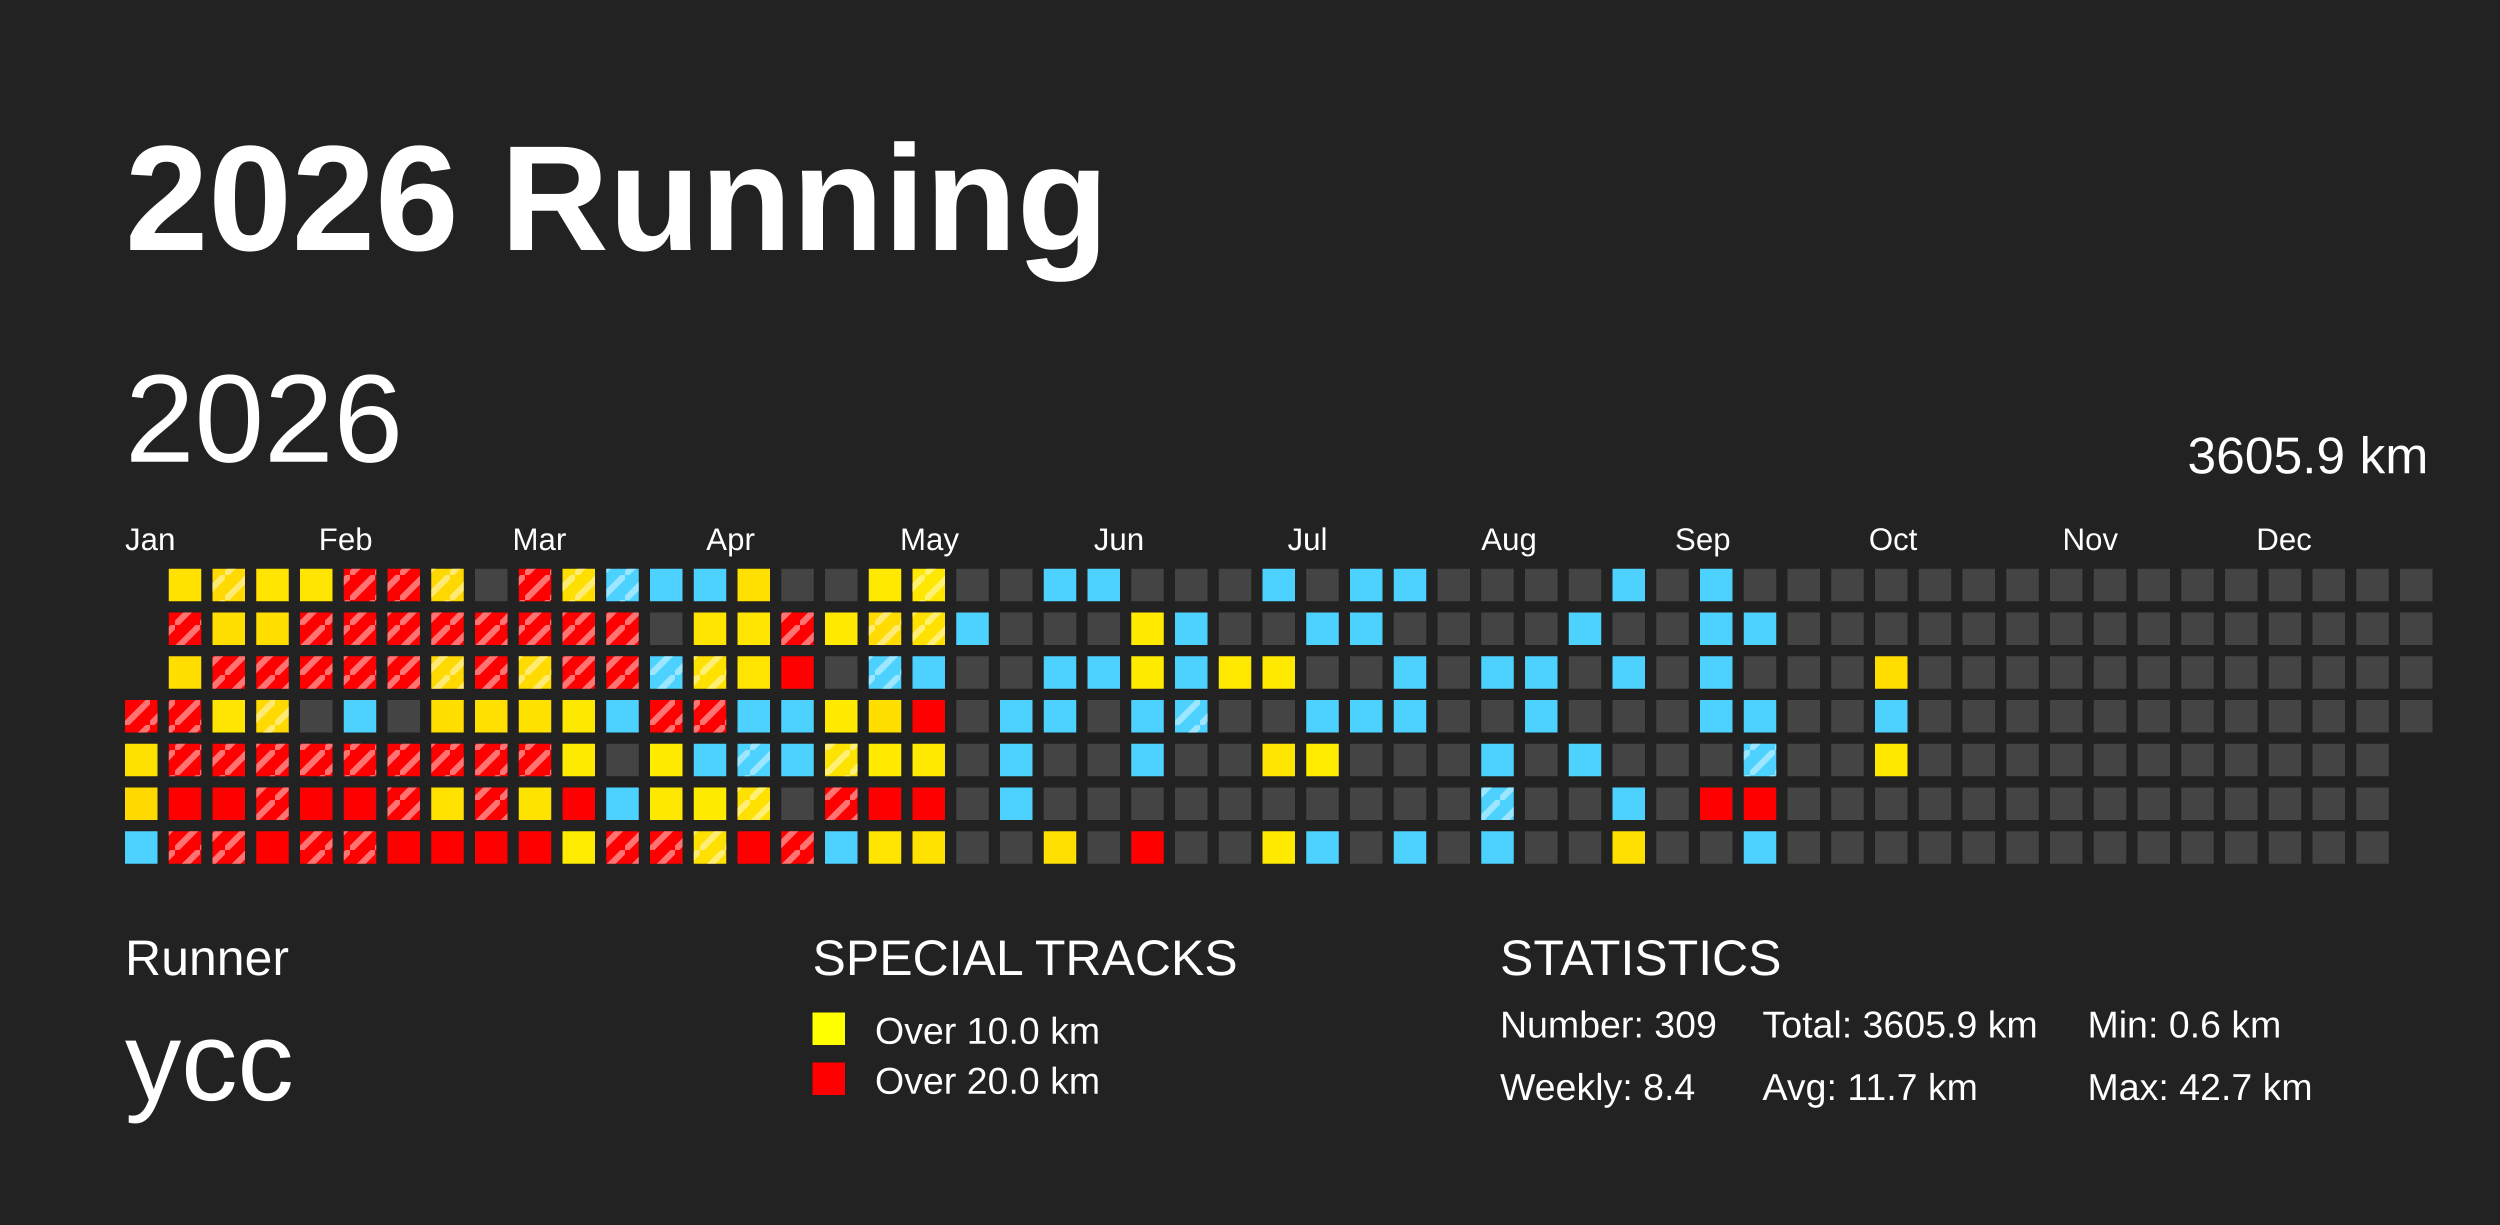
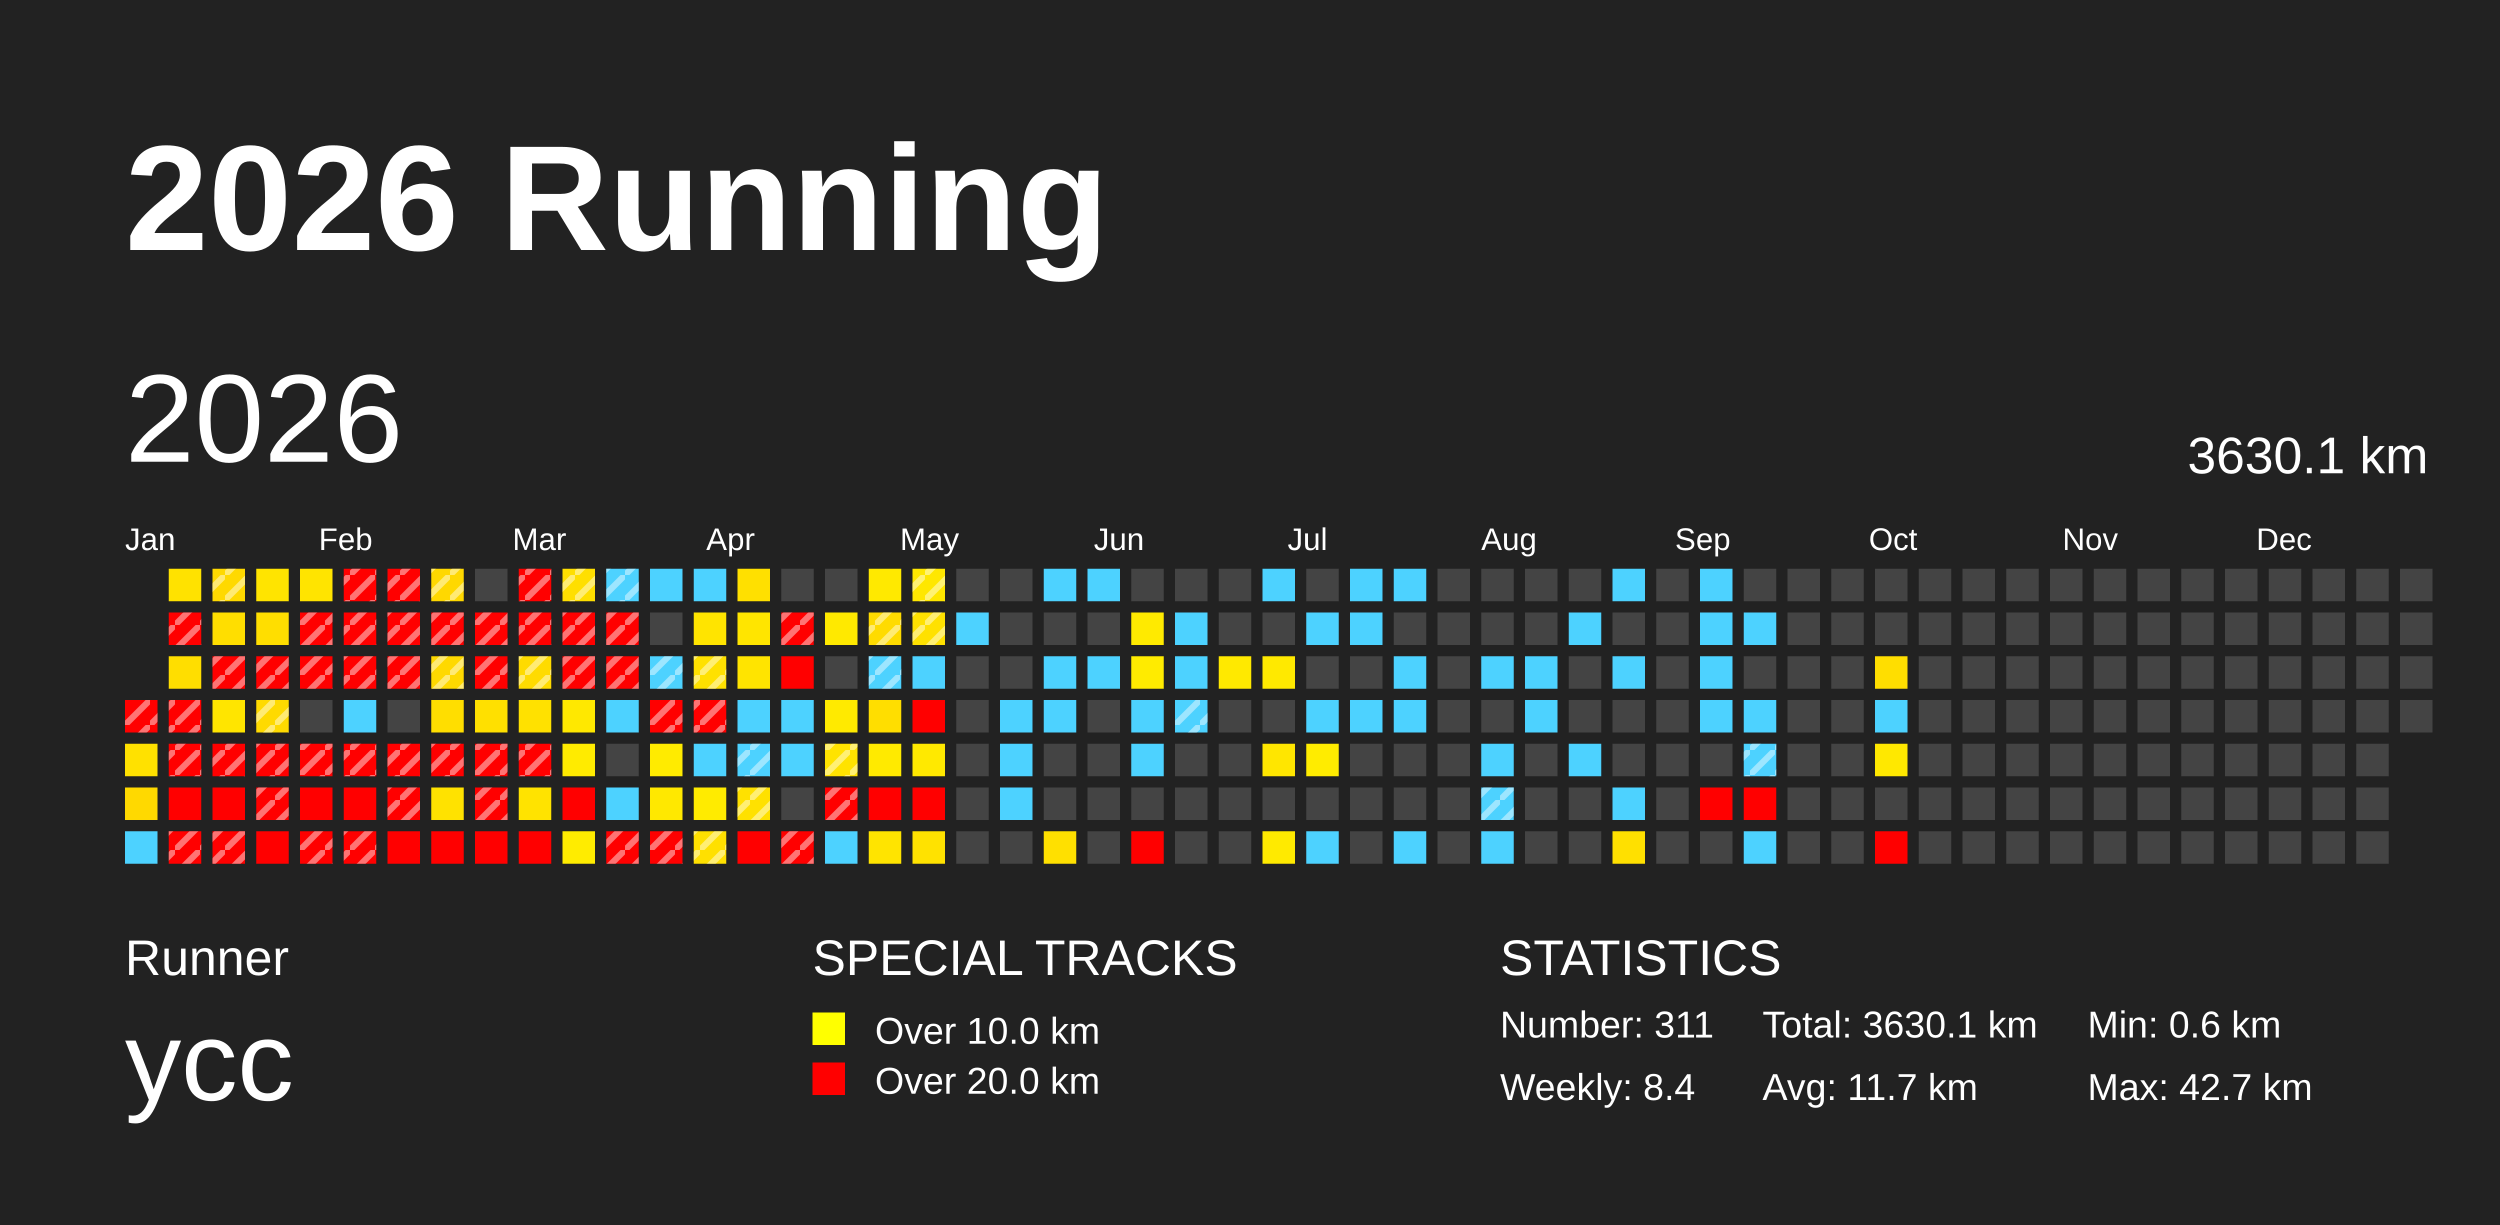
<svg xmlns="http://www.w3.org/2000/svg" baseProfile="full" height="98mm" version="1.1" viewBox="0,0,200,98" width="200mm">
  <defs>
    <pattern height="2" id="indoor-stripe" patternUnits="userSpaceOnUse" width="2">
      <line stroke="white" stroke-opacity="0.45" stroke-width="0.5" x1="0" x2="2" y1="2" y2="0" />
    </pattern>
  </defs>
  <rect fill="#222222" height="98" width="200" x="0" y="0" />
  <text fill="#FFFFFF" style="font-size:12px; font-family:Arial; font-weight:bold;" x="10" y="20">2026 Running</text>
  <text fill="#FFFFFF" style="font-size:4px; font-family:Arial" x="10" y="78">Runner</text>
  <text fill="#FFFFFF" style="font-size:9px; font-family:Arial" x="10" y="88">ycc</text>
  <text fill="#FFFFFF" style="font-size:4px; font-family:Arial" x="65" y="78">SPECIAL TRACKS</text>
  <rect fill="yellow" height="2.6" width="2.6" x="65" y="81" />
  <text fill="#FFFFFF" style="font-size:3px; font-family:Arial" x="70" y="83.5">Over 10.0 km</text>
  <rect fill="red" height="2.6" width="2.6" x="65" y="85" />
  <text fill="#FFFFFF" style="font-size:3px; font-family:Arial" x="70" y="87.5">Over 20.0 km</text>
  <text fill="#FFFFFF" style="font-size:4px; font-family:Arial" x="120" y="78">STATISTICS</text>
-   <text fill="#FFFFFF" style="font-size:3px; font-family:Arial" x="120" y="83">Number: 309</text>
+   <text fill="#FFFFFF" style="font-size:3px; font-family:Arial" x="120" y="83">Number: 311</text>
  <text fill="#FFFFFF" style="font-size:3px; font-family:Arial" x="120" y="88">Weekly: 8.4</text>
-   <text fill="#FFFFFF" style="font-size:3px; font-family:Arial" x="141" y="83">Total: 3605.9 km</text>
+   <text fill="#FFFFFF" style="font-size:3px; font-family:Arial" x="141" y="83">Total: 3630.1 km</text>
  <text fill="#FFFFFF" style="font-size:3px; font-family:Arial" x="141" y="88">Avg: 11.7 km</text>
  <text fill="#FFFFFF" style="font-size:3px; font-family:Arial" x="167" y="83">Min: 0.6 km</text>
  <text fill="#FFFFFF" style="font-size:3px; font-family:Arial" x="167" y="88">Max: 42.7 km</text>
  <text dominant-baseline="hanging" fill="#FFFFFF" style="font-size:10.0px; font-family:Arial;" x="10" y="30">2026</text>
-   <text dominant-baseline="hanging" fill="#FFFFFF" style="font-size:4.125px; font-family:Arial;" x="175" y="35">3605.9 km</text>
+   <text dominant-baseline="hanging" fill="#FFFFFF" style="font-size:4.125px; font-family:Arial;" x="175" y="35">3630.1 km</text>
  <text fill="#FFFFFF" style="font-size:2.5px; font-family:Arial" x="10.0" y="44">Jan</text>
  <text fill="#FFFFFF" style="font-size:2.5px; font-family:Arial" x="25.5" y="44">Feb</text>
  <text fill="#FFFFFF" style="font-size:2.5px; font-family:Arial" x="41.0" y="44">Mar</text>
  <text fill="#FFFFFF" style="font-size:2.5px; font-family:Arial" x="56.5" y="44">Apr</text>
  <text fill="#FFFFFF" style="font-size:2.5px; font-family:Arial" x="72.0" y="44">May</text>
  <text fill="#FFFFFF" style="font-size:2.5px; font-family:Arial" x="87.5" y="44">Jun</text>
  <text fill="#FFFFFF" style="font-size:2.5px; font-family:Arial" x="103.0" y="44">Jul</text>
  <text fill="#FFFFFF" style="font-size:2.5px; font-family:Arial" x="118.5" y="44">Aug</text>
  <text fill="#FFFFFF" style="font-size:2.5px; font-family:Arial" x="134.0" y="44">Sep</text>
  <text fill="#FFFFFF" style="font-size:2.5px; font-family:Arial" x="149.5" y="44">Oct</text>
  <text fill="#FFFFFF" style="font-size:2.5px; font-family:Arial" x="165.0" y="44">Nov</text>
  <text fill="#FFFFFF" style="font-size:2.5px; font-family:Arial" x="180.5" y="44">Dec</text>
  <rect fill="red" height="2.6" width="2.6" x="10.0" y="56.0" />
  <rect fill="url(#indoor-stripe)" height="2.6" width="2.6" x="10.0" y="56.0" />
  <rect fill="#ffe100" height="2.6" width="2.6" x="10.0" y="59.5" />
  <rect fill="#ffd900" height="2.6" width="2.6" x="10.0" y="63.0" />
  <rect fill="#4dd2ff" height="2.6" width="2.6" x="10.0" y="66.5" />
  <rect fill="#ffe200" height="2.6" width="2.6" x="13.5" y="45.5" />
  <rect fill="red" height="2.6" width="2.6" x="13.5" y="49.0" />
  <rect fill="url(#indoor-stripe)" height="2.6" width="2.6" x="13.5" y="49.0" />
  <rect fill="#ffde00" height="2.6" width="2.6" x="13.5" y="52.5" />
  <rect fill="red" height="2.6" width="2.6" x="13.5" y="56.0" />
  <rect fill="url(#indoor-stripe)" height="2.6" width="2.6" x="13.5" y="56.0" />
  <rect fill="red" height="2.6" width="2.6" x="13.5" y="59.5" />
  <rect fill="url(#indoor-stripe)" height="2.6" width="2.6" x="13.5" y="59.5" />
  <rect fill="red" height="2.6" width="2.6" x="13.5" y="63.0" />
  <rect fill="red" height="2.6" width="2.6" x="13.5" y="66.5" />
  <rect fill="url(#indoor-stripe)" height="2.6" width="2.6" x="13.5" y="66.5" />
  <rect fill="#ffd900" height="2.6" width="2.6" x="17.0" y="45.5" />
  <rect fill="url(#indoor-stripe)" height="2.6" width="2.6" x="17.0" y="45.5" />
  <rect fill="#ffde00" height="2.6" width="2.6" x="17.0" y="49.0" />
  <rect fill="red" height="2.6" width="2.6" x="17.0" y="52.5" />
  <rect fill="url(#indoor-stripe)" height="2.6" width="2.6" x="17.0" y="52.5" />
  <rect fill="#ffe500" height="2.6" width="2.6" x="17.0" y="56.0" />
  <rect fill="red" height="2.6" width="2.6" x="17.0" y="59.5" />
  <rect fill="url(#indoor-stripe)" height="2.6" width="2.6" x="17.0" y="59.5" />
  <rect fill="red" height="2.6" width="2.6" x="17.0" y="63.0" />
  <rect fill="red" height="2.6" width="2.6" x="17.0" y="66.5" />
  <rect fill="url(#indoor-stripe)" height="2.6" width="2.6" x="17.0" y="66.5" />
  <rect fill="#ffe400" height="2.6" width="2.6" x="20.5" y="45.5" />
  <rect fill="#ffde00" height="2.6" width="2.6" x="20.5" y="49.0" />
  <rect fill="red" height="2.6" width="2.6" x="20.5" y="52.5" />
  <rect fill="url(#indoor-stripe)" height="2.6" width="2.6" x="20.5" y="52.5" />
  <rect fill="#ffda00" height="2.6" width="2.6" x="20.5" y="56.0" />
  <rect fill="url(#indoor-stripe)" height="2.6" width="2.6" x="20.5" y="56.0" />
  <rect fill="red" height="2.6" width="2.6" x="20.5" y="59.5" />
  <rect fill="url(#indoor-stripe)" height="2.6" width="2.6" x="20.5" y="59.5" />
  <rect fill="red" height="2.6" width="2.6" x="20.5" y="63.0" />
  <rect fill="url(#indoor-stripe)" height="2.6" width="2.6" x="20.5" y="63.0" />
  <rect fill="red" height="2.6" width="2.6" x="20.5" y="66.5" />
  <rect fill="#ffe400" height="2.6" width="2.6" x="24.0" y="45.5" />
  <rect fill="red" height="2.6" width="2.6" x="24.0" y="49.0" />
  <rect fill="url(#indoor-stripe)" height="2.6" width="2.6" x="24.0" y="49.0" />
  <rect fill="red" height="2.6" width="2.6" x="24.0" y="52.5" />
  <rect fill="url(#indoor-stripe)" height="2.6" width="2.6" x="24.0" y="52.5" />
  <rect fill="#444444" height="2.6" width="2.6" x="24.0" y="56.0" />
  <rect fill="red" height="2.6" width="2.6" x="24.0" y="59.5" />
  <rect fill="url(#indoor-stripe)" height="2.6" width="2.6" x="24.0" y="59.5" />
  <rect fill="red" height="2.6" width="2.6" x="24.0" y="63.0" />
  <rect fill="red" height="2.6" width="2.6" x="24.0" y="66.5" />
  <rect fill="url(#indoor-stripe)" height="2.6" width="2.6" x="24.0" y="66.5" />
  <rect fill="red" height="2.6" width="2.6" x="27.5" y="45.5" />
  <rect fill="url(#indoor-stripe)" height="2.6" width="2.6" x="27.5" y="45.5" />
  <rect fill="red" height="2.6" width="2.6" x="27.5" y="49.0" />
  <rect fill="url(#indoor-stripe)" height="2.6" width="2.6" x="27.5" y="49.0" />
  <rect fill="red" height="2.6" width="2.6" x="27.5" y="52.5" />
  <rect fill="url(#indoor-stripe)" height="2.6" width="2.6" x="27.5" y="52.5" />
  <rect fill="#4dd2ff" height="2.6" width="2.6" x="27.5" y="56.0" />
  <rect fill="red" height="2.6" width="2.6" x="27.5" y="59.5" />
  <rect fill="url(#indoor-stripe)" height="2.6" width="2.6" x="27.5" y="59.5" />
  <rect fill="red" height="2.6" width="2.6" x="27.5" y="63.0" />
  <rect fill="red" height="2.6" width="2.6" x="27.5" y="66.5" />
  <rect fill="url(#indoor-stripe)" height="2.6" width="2.6" x="27.5" y="66.5" />
  <rect fill="red" height="2.6" width="2.6" x="31.0" y="45.5" />
  <rect fill="url(#indoor-stripe)" height="2.6" width="2.6" x="31.0" y="45.5" />
  <rect fill="red" height="2.6" width="2.6" x="31.0" y="49.0" />
  <rect fill="url(#indoor-stripe)" height="2.6" width="2.6" x="31.0" y="49.0" />
  <rect fill="red" height="2.6" width="2.6" x="31.0" y="52.5" />
  <rect fill="url(#indoor-stripe)" height="2.6" width="2.6" x="31.0" y="52.5" />
  <rect fill="#444444" height="2.6" width="2.6" x="31.0" y="56.0" />
  <rect fill="red" height="2.6" width="2.6" x="31.0" y="59.5" />
  <rect fill="url(#indoor-stripe)" height="2.6" width="2.6" x="31.0" y="59.5" />
  <rect fill="red" height="2.6" width="2.6" x="31.0" y="63.0" />
  <rect fill="url(#indoor-stripe)" height="2.6" width="2.6" x="31.0" y="63.0" />
  <rect fill="red" height="2.6" width="2.6" x="31.0" y="66.5" />
  <rect fill="#ffd800" height="2.6" width="2.6" x="34.5" y="45.5" />
  <rect fill="url(#indoor-stripe)" height="2.6" width="2.6" x="34.5" y="45.5" />
  <rect fill="red" height="2.6" width="2.6" x="34.5" y="49.0" />
  <rect fill="url(#indoor-stripe)" height="2.6" width="2.6" x="34.5" y="49.0" />
  <rect fill="#ffd900" height="2.6" width="2.6" x="34.5" y="52.5" />
  <rect fill="url(#indoor-stripe)" height="2.6" width="2.6" x="34.5" y="52.5" />
  <rect fill="#ffde00" height="2.6" width="2.6" x="34.5" y="56.0" />
  <rect fill="red" height="2.6" width="2.6" x="34.5" y="59.5" />
  <rect fill="url(#indoor-stripe)" height="2.6" width="2.6" x="34.5" y="59.5" />
  <rect fill="#ffe200" height="2.6" width="2.6" x="34.5" y="63.0" />
  <rect fill="red" height="2.6" width="2.6" x="34.5" y="66.5" />
  <rect fill="#444444" height="2.6" width="2.6" x="38.0" y="45.5" />
  <rect fill="red" height="2.6" width="2.6" x="38.0" y="49.0" />
  <rect fill="url(#indoor-stripe)" height="2.6" width="2.6" x="38.0" y="49.0" />
  <rect fill="red" height="2.6" width="2.6" x="38.0" y="52.5" />
  <rect fill="url(#indoor-stripe)" height="2.6" width="2.6" x="38.0" y="52.5" />
  <rect fill="#ffe000" height="2.6" width="2.6" x="38.0" y="56.0" />
  <rect fill="red" height="2.6" width="2.6" x="38.0" y="59.5" />
  <rect fill="url(#indoor-stripe)" height="2.6" width="2.6" x="38.0" y="59.5" />
  <rect fill="red" height="2.6" width="2.6" x="38.0" y="63.0" />
  <rect fill="url(#indoor-stripe)" height="2.6" width="2.6" x="38.0" y="63.0" />
  <rect fill="red" height="2.6" width="2.6" x="38.0" y="66.5" />
  <rect fill="red" height="2.6" width="2.6" x="41.5" y="45.5" />
  <rect fill="url(#indoor-stripe)" height="2.6" width="2.6" x="41.5" y="45.5" />
  <rect fill="red" height="2.6" width="2.6" x="41.5" y="49.0" />
  <rect fill="url(#indoor-stripe)" height="2.6" width="2.6" x="41.5" y="49.0" />
  <rect fill="#ffdb00" height="2.6" width="2.6" x="41.5" y="52.5" />
  <rect fill="url(#indoor-stripe)" height="2.6" width="2.6" x="41.5" y="52.5" />
  <rect fill="#ffe100" height="2.6" width="2.6" x="41.5" y="56.0" />
  <rect fill="red" height="2.6" width="2.6" x="41.5" y="59.5" />
  <rect fill="url(#indoor-stripe)" height="2.6" width="2.6" x="41.5" y="59.5" />
  <rect fill="#ffe300" height="2.6" width="2.6" x="41.5" y="63.0" />
  <rect fill="red" height="2.6" width="2.6" x="41.5" y="66.5" />
  <rect fill="#ffdf00" height="2.6" width="2.6" x="45.0" y="45.5" />
  <rect fill="url(#indoor-stripe)" height="2.6" width="2.6" x="45.0" y="45.5" />
  <rect fill="red" height="2.6" width="2.6" x="45.0" y="49.0" />
  <rect fill="url(#indoor-stripe)" height="2.6" width="2.6" x="45.0" y="49.0" />
  <rect fill="red" height="2.6" width="2.6" x="45.0" y="52.5" />
  <rect fill="url(#indoor-stripe)" height="2.6" width="2.6" x="45.0" y="52.5" />
  <rect fill="#ffe800" height="2.6" width="2.6" x="45.0" y="56.0" />
  <rect fill="#ffeb00" height="2.6" width="2.6" x="45.0" y="59.5" />
  <rect fill="red" height="2.6" width="2.6" x="45.0" y="63.0" />
  <rect fill="#ffec00" height="2.6" width="2.6" x="45.0" y="66.5" />
  <rect fill="#4dd2ff" height="2.6" width="2.6" x="48.5" y="45.5" />
  <rect fill="url(#indoor-stripe)" height="2.6" width="2.6" x="48.5" y="45.5" />
  <rect fill="red" height="2.6" width="2.6" x="48.5" y="49.0" />
  <rect fill="url(#indoor-stripe)" height="2.6" width="2.6" x="48.5" y="49.0" />
  <rect fill="red" height="2.6" width="2.6" x="48.5" y="52.5" />
  <rect fill="url(#indoor-stripe)" height="2.6" width="2.6" x="48.5" y="52.5" />
  <rect fill="#4dd2ff" height="2.6" width="2.6" x="48.5" y="56.0" />
  <rect fill="#444444" height="2.6" width="2.6" x="48.5" y="59.5" />
  <rect fill="#4dd2ff" height="2.6" width="2.6" x="48.5" y="63.0" />
  <rect fill="red" height="2.6" width="2.6" x="48.5" y="66.5" />
  <rect fill="url(#indoor-stripe)" height="2.6" width="2.6" x="48.5" y="66.5" />
  <rect fill="#4dd2ff" height="2.6" width="2.6" x="52.0" y="45.5" />
  <rect fill="#444444" height="2.6" width="2.6" x="52.0" y="49.0" />
  <rect fill="#4dd2ff" height="2.6" width="2.6" x="52.0" y="52.5" />
  <rect fill="url(#indoor-stripe)" height="2.6" width="2.6" x="52.0" y="52.5" />
  <rect fill="red" height="2.6" width="2.6" x="52.0" y="56.0" />
  <rect fill="url(#indoor-stripe)" height="2.6" width="2.6" x="52.0" y="56.0" />
  <rect fill="#ffeb00" height="2.6" width="2.6" x="52.0" y="59.5" />
  <rect fill="#ffe800" height="2.6" width="2.6" x="52.0" y="63.0" />
  <rect fill="red" height="2.6" width="2.6" x="52.0" y="66.5" />
  <rect fill="url(#indoor-stripe)" height="2.6" width="2.6" x="52.0" y="66.5" />
  <rect fill="#4dd2ff" height="2.6" width="2.6" x="55.5" y="45.5" />
  <rect fill="#ffe400" height="2.6" width="2.6" x="55.5" y="49.0" />
  <rect fill="#ffe100" height="2.6" width="2.6" x="55.5" y="52.5" />
  <rect fill="url(#indoor-stripe)" height="2.6" width="2.6" x="55.5" y="52.5" />
  <rect fill="red" height="2.6" width="2.6" x="55.5" y="56.0" />
  <rect fill="url(#indoor-stripe)" height="2.6" width="2.6" x="55.5" y="56.0" />
  <rect fill="#4dd2ff" height="2.6" width="2.6" x="55.5" y="59.5" />
  <rect fill="#ffeb00" height="2.6" width="2.6" x="55.5" y="63.0" />
  <rect fill="#ffe000" height="2.6" width="2.6" x="55.5" y="66.5" />
  <rect fill="url(#indoor-stripe)" height="2.6" width="2.6" x="55.5" y="66.5" />
  <rect fill="#ffe000" height="2.6" width="2.6" x="59.0" y="45.5" />
  <rect fill="#ffe500" height="2.6" width="2.6" x="59.0" y="49.0" />
  <rect fill="#ffe400" height="2.6" width="2.6" x="59.0" y="52.5" />
  <rect fill="#4dd2ff" height="2.6" width="2.6" x="59.0" y="56.0" />
  <rect fill="#4dd2ff" height="2.6" width="2.6" x="59.0" y="59.5" />
  <rect fill="url(#indoor-stripe)" height="2.6" width="2.6" x="59.0" y="59.5" />
  <rect fill="#ffe100" height="2.6" width="2.6" x="59.0" y="63.0" />
  <rect fill="url(#indoor-stripe)" height="2.6" width="2.6" x="59.0" y="63.0" />
  <rect fill="red" height="2.6" width="2.6" x="59.0" y="66.5" />
  <rect fill="#444444" height="2.6" width="2.6" x="62.5" y="45.5" />
  <rect fill="red" height="2.6" width="2.6" x="62.5" y="49.0" />
  <rect fill="url(#indoor-stripe)" height="2.6" width="2.6" x="62.5" y="49.0" />
  <rect fill="red" height="2.6" width="2.6" x="62.5" y="52.5" />
  <rect fill="#4dd2ff" height="2.6" width="2.6" x="62.5" y="56.0" />
  <rect fill="#4dd2ff" height="2.6" width="2.6" x="62.5" y="59.5" />
  <rect fill="#444444" height="2.6" width="2.6" x="62.5" y="63.0" />
  <rect fill="red" height="2.6" width="2.6" x="62.5" y="66.5" />
  <rect fill="url(#indoor-stripe)" height="2.6" width="2.6" x="62.5" y="66.5" />
  <rect fill="#444444" height="2.6" width="2.6" x="66.0" y="45.5" />
  <rect fill="#ffe900" height="2.6" width="2.6" x="66.0" y="49.0" />
  <rect fill="#444444" height="2.6" width="2.6" x="66.0" y="52.5" />
  <rect fill="#ffea00" height="2.6" width="2.6" x="66.0" y="56.0" />
  <rect fill="#ffe300" height="2.6" width="2.6" x="66.0" y="59.5" />
  <rect fill="url(#indoor-stripe)" height="2.6" width="2.6" x="66.0" y="59.5" />
  <rect fill="red" height="2.6" width="2.6" x="66.0" y="63.0" />
  <rect fill="url(#indoor-stripe)" height="2.6" width="2.6" x="66.0" y="63.0" />
  <rect fill="#4dd2ff" height="2.6" width="2.6" x="66.0" y="66.5" />
  <rect fill="#ffe900" height="2.6" width="2.6" x="69.5" y="45.5" />
  <rect fill="#ffdb00" height="2.6" width="2.6" x="69.5" y="49.0" />
  <rect fill="url(#indoor-stripe)" height="2.6" width="2.6" x="69.5" y="49.0" />
  <rect fill="#4dd2ff" height="2.6" width="2.6" x="69.5" y="52.5" />
  <rect fill="url(#indoor-stripe)" height="2.6" width="2.6" x="69.5" y="52.5" />
  <rect fill="#ffde00" height="2.6" width="2.6" x="69.5" y="56.0" />
  <rect fill="#ffea00" height="2.6" width="2.6" x="69.5" y="59.5" />
  <rect fill="red" height="2.6" width="2.6" x="69.5" y="63.0" />
  <rect fill="#ffe400" height="2.6" width="2.6" x="69.5" y="66.5" />
  <rect fill="#ffe700" height="2.6" width="2.6" x="73.0" y="45.5" />
  <rect fill="url(#indoor-stripe)" height="2.6" width="2.6" x="73.0" y="45.5" />
  <rect fill="#ffe100" height="2.6" width="2.6" x="73.0" y="49.0" />
  <rect fill="url(#indoor-stripe)" height="2.6" width="2.6" x="73.0" y="49.0" />
  <rect fill="#4dd2ff" height="2.6" width="2.6" x="73.0" y="52.5" />
  <rect fill="red" height="2.6" width="2.6" x="73.0" y="56.0" />
  <rect fill="#ffe900" height="2.6" width="2.6" x="73.0" y="59.5" />
  <rect fill="red" height="2.6" width="2.6" x="73.0" y="63.0" />
  <rect fill="#ffe200" height="2.6" width="2.6" x="73.0" y="66.5" />
  <rect fill="#444444" height="2.6" width="2.6" x="76.5" y="45.5" />
  <rect fill="#4dd2ff" height="2.6" width="2.6" x="76.5" y="49.0" />
  <rect fill="#444444" height="2.6" width="2.6" x="76.5" y="52.5" />
  <rect fill="#444444" height="2.6" width="2.6" x="76.5" y="56.0" />
  <rect fill="#444444" height="2.6" width="2.6" x="76.5" y="59.5" />
  <rect fill="#444444" height="2.6" width="2.6" x="76.5" y="63.0" />
  <rect fill="#444444" height="2.6" width="2.6" x="76.5" y="66.5" />
  <rect fill="#444444" height="2.6" width="2.6" x="80.0" y="45.5" />
  <rect fill="#444444" height="2.6" width="2.6" x="80.0" y="49.0" />
  <rect fill="#444444" height="2.6" width="2.6" x="80.0" y="52.5" />
  <rect fill="#4dd2ff" height="2.6" width="2.6" x="80.0" y="56.0" />
  <rect fill="#4dd2ff" height="2.6" width="2.6" x="80.0" y="59.5" />
  <rect fill="#4dd2ff" height="2.6" width="2.6" x="80.0" y="63.0" />
  <rect fill="#444444" height="2.6" width="2.6" x="80.0" y="66.5" />
  <rect fill="#4dd2ff" height="2.6" width="2.6" x="83.5" y="45.5" />
  <rect fill="#444444" height="2.6" width="2.6" x="83.5" y="49.0" />
  <rect fill="#4dd2ff" height="2.6" width="2.6" x="83.5" y="52.5" />
  <rect fill="#4dd2ff" height="2.6" width="2.6" x="83.5" y="56.0" />
  <rect fill="#444444" height="2.6" width="2.6" x="83.5" y="59.5" />
  <rect fill="#444444" height="2.6" width="2.6" x="83.5" y="63.0" />
  <rect fill="#ffe000" height="2.6" width="2.6" x="83.5" y="66.5" />
  <rect fill="#4dd2ff" height="2.6" width="2.6" x="87.0" y="45.5" />
  <rect fill="#444444" height="2.6" width="2.6" x="87.0" y="49.0" />
  <rect fill="#4dd2ff" height="2.6" width="2.6" x="87.0" y="52.5" />
  <rect fill="#444444" height="2.6" width="2.6" x="87.0" y="56.0" />
  <rect fill="#444444" height="2.6" width="2.6" x="87.0" y="59.5" />
  <rect fill="#444444" height="2.6" width="2.6" x="87.0" y="63.0" />
  <rect fill="#444444" height="2.6" width="2.6" x="87.0" y="66.5" />
  <rect fill="#444444" height="2.6" width="2.6" x="90.5" y="45.5" />
  <rect fill="#ffea00" height="2.6" width="2.6" x="90.5" y="49.0" />
  <rect fill="#ffeb00" height="2.6" width="2.6" x="90.5" y="52.5" />
  <rect fill="#4dd2ff" height="2.6" width="2.6" x="90.5" y="56.0" />
  <rect fill="#4dd2ff" height="2.6" width="2.6" x="90.5" y="59.5" />
  <rect fill="#444444" height="2.6" width="2.6" x="90.5" y="63.0" />
  <rect fill="red" height="2.6" width="2.6" x="90.5" y="66.5" />
  <rect fill="#444444" height="2.6" width="2.6" x="94.0" y="45.5" />
  <rect fill="#4dd2ff" height="2.6" width="2.6" x="94.0" y="49.0" />
  <rect fill="#4dd2ff" height="2.6" width="2.6" x="94.0" y="52.5" />
  <rect fill="#4dd2ff" height="2.6" width="2.6" x="94.0" y="56.0" />
  <rect fill="url(#indoor-stripe)" height="2.6" width="2.6" x="94.0" y="56.0" />
  <rect fill="#444444" height="2.6" width="2.6" x="94.0" y="59.5" />
  <rect fill="#444444" height="2.6" width="2.6" x="94.0" y="63.0" />
  <rect fill="#444444" height="2.6" width="2.6" x="94.0" y="66.5" />
  <rect fill="#444444" height="2.6" width="2.6" x="97.5" y="45.5" />
  <rect fill="#444444" height="2.6" width="2.6" x="97.5" y="49.0" />
  <rect fill="#ffe900" height="2.6" width="2.6" x="97.5" y="52.5" />
  <rect fill="#444444" height="2.6" width="2.6" x="97.5" y="56.0" />
  <rect fill="#444444" height="2.6" width="2.6" x="97.5" y="59.5" />
  <rect fill="#444444" height="2.6" width="2.6" x="97.5" y="63.0" />
  <rect fill="#444444" height="2.6" width="2.6" x="97.5" y="66.5" />
  <rect fill="#4dd2ff" height="2.6" width="2.6" x="101.0" y="45.5" />
  <rect fill="#444444" height="2.6" width="2.6" x="101.0" y="49.0" />
  <rect fill="#ffe900" height="2.6" width="2.6" x="101.0" y="52.5" />
  <rect fill="#444444" height="2.6" width="2.6" x="101.0" y="56.0" />
  <rect fill="#ffe600" height="2.6" width="2.6" x="101.0" y="59.5" />
  <rect fill="#444444" height="2.6" width="2.6" x="101.0" y="63.0" />
  <rect fill="#ffea00" height="2.6" width="2.6" x="101.0" y="66.5" />
  <rect fill="#444444" height="2.6" width="2.6" x="104.5" y="45.5" />
  <rect fill="#4dd2ff" height="2.6" width="2.6" x="104.5" y="49.0" />
  <rect fill="#444444" height="2.6" width="2.6" x="104.5" y="52.5" />
  <rect fill="#4dd2ff" height="2.6" width="2.6" x="104.5" y="56.0" />
  <rect fill="#ffec00" height="2.6" width="2.6" x="104.5" y="59.5" />
  <rect fill="#444444" height="2.6" width="2.6" x="104.5" y="63.0" />
  <rect fill="#4dd2ff" height="2.6" width="2.6" x="104.5" y="66.5" />
  <rect fill="#4dd2ff" height="2.6" width="2.6" x="108.0" y="45.5" />
  <rect fill="#4dd2ff" height="2.6" width="2.6" x="108.0" y="49.0" />
  <rect fill="#444444" height="2.6" width="2.6" x="108.0" y="52.5" />
  <rect fill="#4dd2ff" height="2.6" width="2.6" x="108.0" y="56.0" />
  <rect fill="#444444" height="2.6" width="2.6" x="108.0" y="59.5" />
  <rect fill="#444444" height="2.6" width="2.6" x="108.0" y="63.0" />
  <rect fill="#444444" height="2.6" width="2.6" x="108.0" y="66.5" />
  <rect fill="#4dd2ff" height="2.6" width="2.6" x="111.5" y="45.5" />
  <rect fill="#444444" height="2.6" width="2.6" x="111.5" y="49.0" />
  <rect fill="#4dd2ff" height="2.6" width="2.6" x="111.5" y="52.5" />
  <rect fill="#4dd2ff" height="2.6" width="2.6" x="111.5" y="56.0" />
  <rect fill="#444444" height="2.6" width="2.6" x="111.5" y="59.5" />
  <rect fill="#444444" height="2.6" width="2.6" x="111.5" y="63.0" />
  <rect fill="#4dd2ff" height="2.6" width="2.6" x="111.5" y="66.5" />
  <rect fill="#444444" height="2.6" width="2.6" x="115.0" y="45.5" />
  <rect fill="#444444" height="2.6" width="2.6" x="115.0" y="49.0" />
  <rect fill="#444444" height="2.6" width="2.6" x="115.0" y="52.5" />
  <rect fill="#444444" height="2.6" width="2.6" x="115.0" y="56.0" />
  <rect fill="#444444" height="2.6" width="2.6" x="115.0" y="59.5" />
  <rect fill="#444444" height="2.6" width="2.6" x="115.0" y="63.0" />
  <rect fill="#444444" height="2.6" width="2.6" x="115.0" y="66.5" />
  <rect fill="#444444" height="2.6" width="2.6" x="118.5" y="45.5" />
  <rect fill="#444444" height="2.6" width="2.6" x="118.5" y="49.0" />
  <rect fill="#4dd2ff" height="2.6" width="2.6" x="118.5" y="52.5" />
  <rect fill="#444444" height="2.6" width="2.6" x="118.5" y="56.0" />
  <rect fill="#4dd2ff" height="2.6" width="2.6" x="118.5" y="59.5" />
  <rect fill="#4dd2ff" height="2.6" width="2.6" x="118.5" y="63.0" />
  <rect fill="url(#indoor-stripe)" height="2.6" width="2.6" x="118.5" y="63.0" />
  <rect fill="#4dd2ff" height="2.6" width="2.6" x="118.5" y="66.5" />
  <rect fill="#444444" height="2.6" width="2.6" x="122.0" y="45.5" />
  <rect fill="#444444" height="2.6" width="2.6" x="122.0" y="49.0" />
  <rect fill="#4dd2ff" height="2.6" width="2.6" x="122.0" y="52.5" />
  <rect fill="#4dd2ff" height="2.6" width="2.6" x="122.0" y="56.0" />
  <rect fill="#444444" height="2.6" width="2.6" x="122.0" y="59.5" />
  <rect fill="#444444" height="2.6" width="2.6" x="122.0" y="63.0" />
  <rect fill="#444444" height="2.6" width="2.6" x="122.0" y="66.5" />
  <rect fill="#444444" height="2.6" width="2.6" x="125.5" y="45.5" />
  <rect fill="#4dd2ff" height="2.6" width="2.6" x="125.5" y="49.0" />
  <rect fill="#444444" height="2.6" width="2.6" x="125.5" y="52.5" />
  <rect fill="#444444" height="2.6" width="2.6" x="125.5" y="56.0" />
  <rect fill="#4dd2ff" height="2.6" width="2.6" x="125.5" y="59.5" />
  <rect fill="#444444" height="2.6" width="2.6" x="125.5" y="63.0" />
  <rect fill="#444444" height="2.6" width="2.6" x="125.5" y="66.5" />
  <rect fill="#4dd2ff" height="2.6" width="2.6" x="129.0" y="45.5" />
  <rect fill="#444444" height="2.6" width="2.6" x="129.0" y="49.0" />
  <rect fill="#4dd2ff" height="2.6" width="2.6" x="129.0" y="52.5" />
  <rect fill="#444444" height="2.6" width="2.6" x="129.0" y="56.0" />
  <rect fill="#444444" height="2.6" width="2.6" x="129.0" y="59.5" />
  <rect fill="#4dd2ff" height="2.6" width="2.6" x="129.0" y="63.0" />
  <rect fill="#ffe000" height="2.6" width="2.6" x="129.0" y="66.5" />
  <rect fill="#444444" height="2.6" width="2.6" x="132.5" y="45.5" />
  <rect fill="#444444" height="2.6" width="2.6" x="132.5" y="49.0" />
  <rect fill="#444444" height="2.6" width="2.6" x="132.5" y="52.5" />
  <rect fill="#444444" height="2.6" width="2.6" x="132.5" y="56.0" />
  <rect fill="#444444" height="2.6" width="2.6" x="132.5" y="59.5" />
  <rect fill="#444444" height="2.6" width="2.6" x="132.5" y="63.0" />
  <rect fill="#444444" height="2.6" width="2.6" x="132.5" y="66.5" />
  <rect fill="#4dd2ff" height="2.6" width="2.6" x="136.0" y="45.5" />
  <rect fill="#4dd2ff" height="2.6" width="2.6" x="136.0" y="49.0" />
  <rect fill="#4dd2ff" height="2.6" width="2.6" x="136.0" y="52.5" />
  <rect fill="#4dd2ff" height="2.6" width="2.6" x="136.0" y="56.0" />
  <rect fill="#444444" height="2.6" width="2.6" x="136.0" y="59.5" />
  <rect fill="red" height="2.6" width="2.6" x="136.0" y="63.0" />
  <rect fill="#444444" height="2.6" width="2.6" x="136.0" y="66.5" />
  <rect fill="#444444" height="2.6" width="2.6" x="139.5" y="45.5" />
  <rect fill="#4dd2ff" height="2.6" width="2.6" x="139.5" y="49.0" />
  <rect fill="#444444" height="2.6" width="2.6" x="139.5" y="52.5" />
  <rect fill="#4dd2ff" height="2.6" width="2.6" x="139.5" y="56.0" />
  <rect fill="#4dd2ff" height="2.6" width="2.6" x="139.5" y="59.5" />
  <rect fill="url(#indoor-stripe)" height="2.6" width="2.6" x="139.5" y="59.5" />
  <rect fill="red" height="2.6" width="2.6" x="139.5" y="63.0" />
  <rect fill="#4dd2ff" height="2.6" width="2.6" x="139.5" y="66.5" />
  <rect fill="#444444" height="2.6" width="2.6" x="143.0" y="45.5" />
  <rect fill="#444444" height="2.6" width="2.6" x="143.0" y="49.0" />
  <rect fill="#444444" height="2.6" width="2.6" x="143.0" y="52.5" />
  <rect fill="#444444" height="2.6" width="2.6" x="143.0" y="56.0" />
  <rect fill="#444444" height="2.6" width="2.6" x="143.0" y="59.5" />
  <rect fill="#444444" height="2.6" width="2.6" x="143.0" y="63.0" />
  <rect fill="#444444" height="2.6" width="2.6" x="143.0" y="66.5" />
  <rect fill="#444444" height="2.6" width="2.6" x="146.5" y="45.5" />
  <rect fill="#444444" height="2.6" width="2.6" x="146.5" y="49.0" />
  <rect fill="#444444" height="2.6" width="2.6" x="146.5" y="52.5" />
  <rect fill="#444444" height="2.6" width="2.6" x="146.5" y="56.0" />
  <rect fill="#444444" height="2.6" width="2.6" x="146.5" y="59.5" />
  <rect fill="#444444" height="2.6" width="2.6" x="146.5" y="63.0" />
  <rect fill="#444444" height="2.6" width="2.6" x="146.5" y="66.5" />
  <rect fill="#444444" height="2.6" width="2.6" x="150.0" y="45.5" />
  <rect fill="#444444" height="2.6" width="2.6" x="150.0" y="49.0" />
  <rect fill="#ffde00" height="2.6" width="2.6" x="150.0" y="52.5" />
  <rect fill="#4dd2ff" height="2.6" width="2.6" x="150.0" y="56.0" />
  <rect fill="#ffe800" height="2.6" width="2.6" x="150.0" y="59.5" />
  <rect fill="#444444" height="2.6" width="2.6" x="150.0" y="63.0" />
-   <rect fill="#444444" height="2.6" width="2.6" x="150.0" y="66.5" />
+   <rect fill="red" height="2.6" width="2.6" x="150.0" y="66.5" />
  <rect fill="#444444" height="2.6" width="2.6" x="153.5" y="45.5" />
  <rect fill="#444444" height="2.6" width="2.6" x="153.5" y="49.0" />
  <rect fill="#444444" height="2.6" width="2.6" x="153.5" y="52.5" />
  <rect fill="#444444" height="2.6" width="2.6" x="153.5" y="56.0" />
  <rect fill="#444444" height="2.6" width="2.6" x="153.5" y="59.5" />
  <rect fill="#444444" height="2.6" width="2.6" x="153.5" y="63.0" />
  <rect fill="#444444" height="2.6" width="2.6" x="153.5" y="66.5" />
  <rect fill="#444444" height="2.6" width="2.6" x="157.0" y="45.5" />
  <rect fill="#444444" height="2.6" width="2.6" x="157.0" y="49.0" />
  <rect fill="#444444" height="2.6" width="2.6" x="157.0" y="52.5" />
  <rect fill="#444444" height="2.6" width="2.6" x="157.0" y="56.0" />
  <rect fill="#444444" height="2.6" width="2.6" x="157.0" y="59.5" />
  <rect fill="#444444" height="2.6" width="2.6" x="157.0" y="63.0" />
  <rect fill="#444444" height="2.6" width="2.6" x="157.0" y="66.5" />
  <rect fill="#444444" height="2.6" width="2.6" x="160.5" y="45.5" />
  <rect fill="#444444" height="2.6" width="2.6" x="160.5" y="49.0" />
  <rect fill="#444444" height="2.6" width="2.6" x="160.5" y="52.5" />
  <rect fill="#444444" height="2.6" width="2.6" x="160.5" y="56.0" />
  <rect fill="#444444" height="2.6" width="2.6" x="160.5" y="59.5" />
  <rect fill="#444444" height="2.6" width="2.6" x="160.5" y="63.0" />
  <rect fill="#444444" height="2.6" width="2.6" x="160.5" y="66.5" />
  <rect fill="#444444" height="2.6" width="2.6" x="164.0" y="45.5" />
  <rect fill="#444444" height="2.6" width="2.6" x="164.0" y="49.0" />
  <rect fill="#444444" height="2.6" width="2.6" x="164.0" y="52.5" />
  <rect fill="#444444" height="2.6" width="2.6" x="164.0" y="56.0" />
  <rect fill="#444444" height="2.6" width="2.6" x="164.0" y="59.5" />
  <rect fill="#444444" height="2.6" width="2.6" x="164.0" y="63.0" />
  <rect fill="#444444" height="2.6" width="2.6" x="164.0" y="66.5" />
  <rect fill="#444444" height="2.6" width="2.6" x="167.5" y="45.5" />
  <rect fill="#444444" height="2.6" width="2.6" x="167.5" y="49.0" />
  <rect fill="#444444" height="2.6" width="2.6" x="167.5" y="52.5" />
  <rect fill="#444444" height="2.6" width="2.6" x="167.5" y="56.0" />
  <rect fill="#444444" height="2.6" width="2.6" x="167.5" y="59.5" />
  <rect fill="#444444" height="2.6" width="2.6" x="167.5" y="63.0" />
  <rect fill="#444444" height="2.6" width="2.6" x="167.5" y="66.5" />
  <rect fill="#444444" height="2.6" width="2.6" x="171.0" y="45.5" />
  <rect fill="#444444" height="2.6" width="2.6" x="171.0" y="49.0" />
  <rect fill="#444444" height="2.6" width="2.6" x="171.0" y="52.5" />
  <rect fill="#444444" height="2.6" width="2.6" x="171.0" y="56.0" />
  <rect fill="#444444" height="2.6" width="2.6" x="171.0" y="59.5" />
  <rect fill="#444444" height="2.6" width="2.6" x="171.0" y="63.0" />
  <rect fill="#444444" height="2.6" width="2.6" x="171.0" y="66.5" />
  <rect fill="#444444" height="2.6" width="2.6" x="174.5" y="45.5" />
  <rect fill="#444444" height="2.6" width="2.6" x="174.5" y="49.0" />
  <rect fill="#444444" height="2.6" width="2.6" x="174.5" y="52.5" />
  <rect fill="#444444" height="2.6" width="2.6" x="174.5" y="56.0" />
  <rect fill="#444444" height="2.6" width="2.6" x="174.5" y="59.5" />
  <rect fill="#444444" height="2.6" width="2.6" x="174.5" y="63.0" />
  <rect fill="#444444" height="2.6" width="2.6" x="174.5" y="66.5" />
  <rect fill="#444444" height="2.6" width="2.6" x="178.0" y="45.5" />
  <rect fill="#444444" height="2.6" width="2.6" x="178.0" y="49.0" />
  <rect fill="#444444" height="2.6" width="2.6" x="178.0" y="52.5" />
  <rect fill="#444444" height="2.6" width="2.6" x="178.0" y="56.0" />
  <rect fill="#444444" height="2.6" width="2.6" x="178.0" y="59.5" />
  <rect fill="#444444" height="2.6" width="2.6" x="178.0" y="63.0" />
  <rect fill="#444444" height="2.6" width="2.6" x="178.0" y="66.5" />
  <rect fill="#444444" height="2.6" width="2.6" x="181.5" y="45.5" />
  <rect fill="#444444" height="2.6" width="2.6" x="181.5" y="49.0" />
  <rect fill="#444444" height="2.6" width="2.6" x="181.5" y="52.5" />
  <rect fill="#444444" height="2.6" width="2.6" x="181.5" y="56.0" />
  <rect fill="#444444" height="2.6" width="2.6" x="181.5" y="59.5" />
  <rect fill="#444444" height="2.6" width="2.6" x="181.5" y="63.0" />
  <rect fill="#444444" height="2.6" width="2.6" x="181.5" y="66.5" />
  <rect fill="#444444" height="2.6" width="2.6" x="185.0" y="45.5" />
  <rect fill="#444444" height="2.6" width="2.6" x="185.0" y="49.0" />
  <rect fill="#444444" height="2.6" width="2.6" x="185.0" y="52.5" />
  <rect fill="#444444" height="2.6" width="2.6" x="185.0" y="56.0" />
  <rect fill="#444444" height="2.6" width="2.6" x="185.0" y="59.5" />
  <rect fill="#444444" height="2.6" width="2.6" x="185.0" y="63.0" />
  <rect fill="#444444" height="2.6" width="2.6" x="185.0" y="66.5" />
  <rect fill="#444444" height="2.6" width="2.6" x="188.5" y="45.5" />
  <rect fill="#444444" height="2.6" width="2.6" x="188.5" y="49.0" />
  <rect fill="#444444" height="2.6" width="2.6" x="188.5" y="52.5" />
  <rect fill="#444444" height="2.6" width="2.6" x="188.5" y="56.0" />
  <rect fill="#444444" height="2.6" width="2.6" x="188.5" y="59.5" />
  <rect fill="#444444" height="2.6" width="2.6" x="188.5" y="63.0" />
  <rect fill="#444444" height="2.6" width="2.6" x="188.5" y="66.5" />
  <rect fill="#444444" height="2.6" width="2.6" x="192.0" y="45.5" />
  <rect fill="#444444" height="2.6" width="2.6" x="192.0" y="49.0" />
  <rect fill="#444444" height="2.6" width="2.6" x="192.0" y="52.5" />
  <rect fill="#444444" height="2.6" width="2.6" x="192.0" y="56.0" />
</svg>
